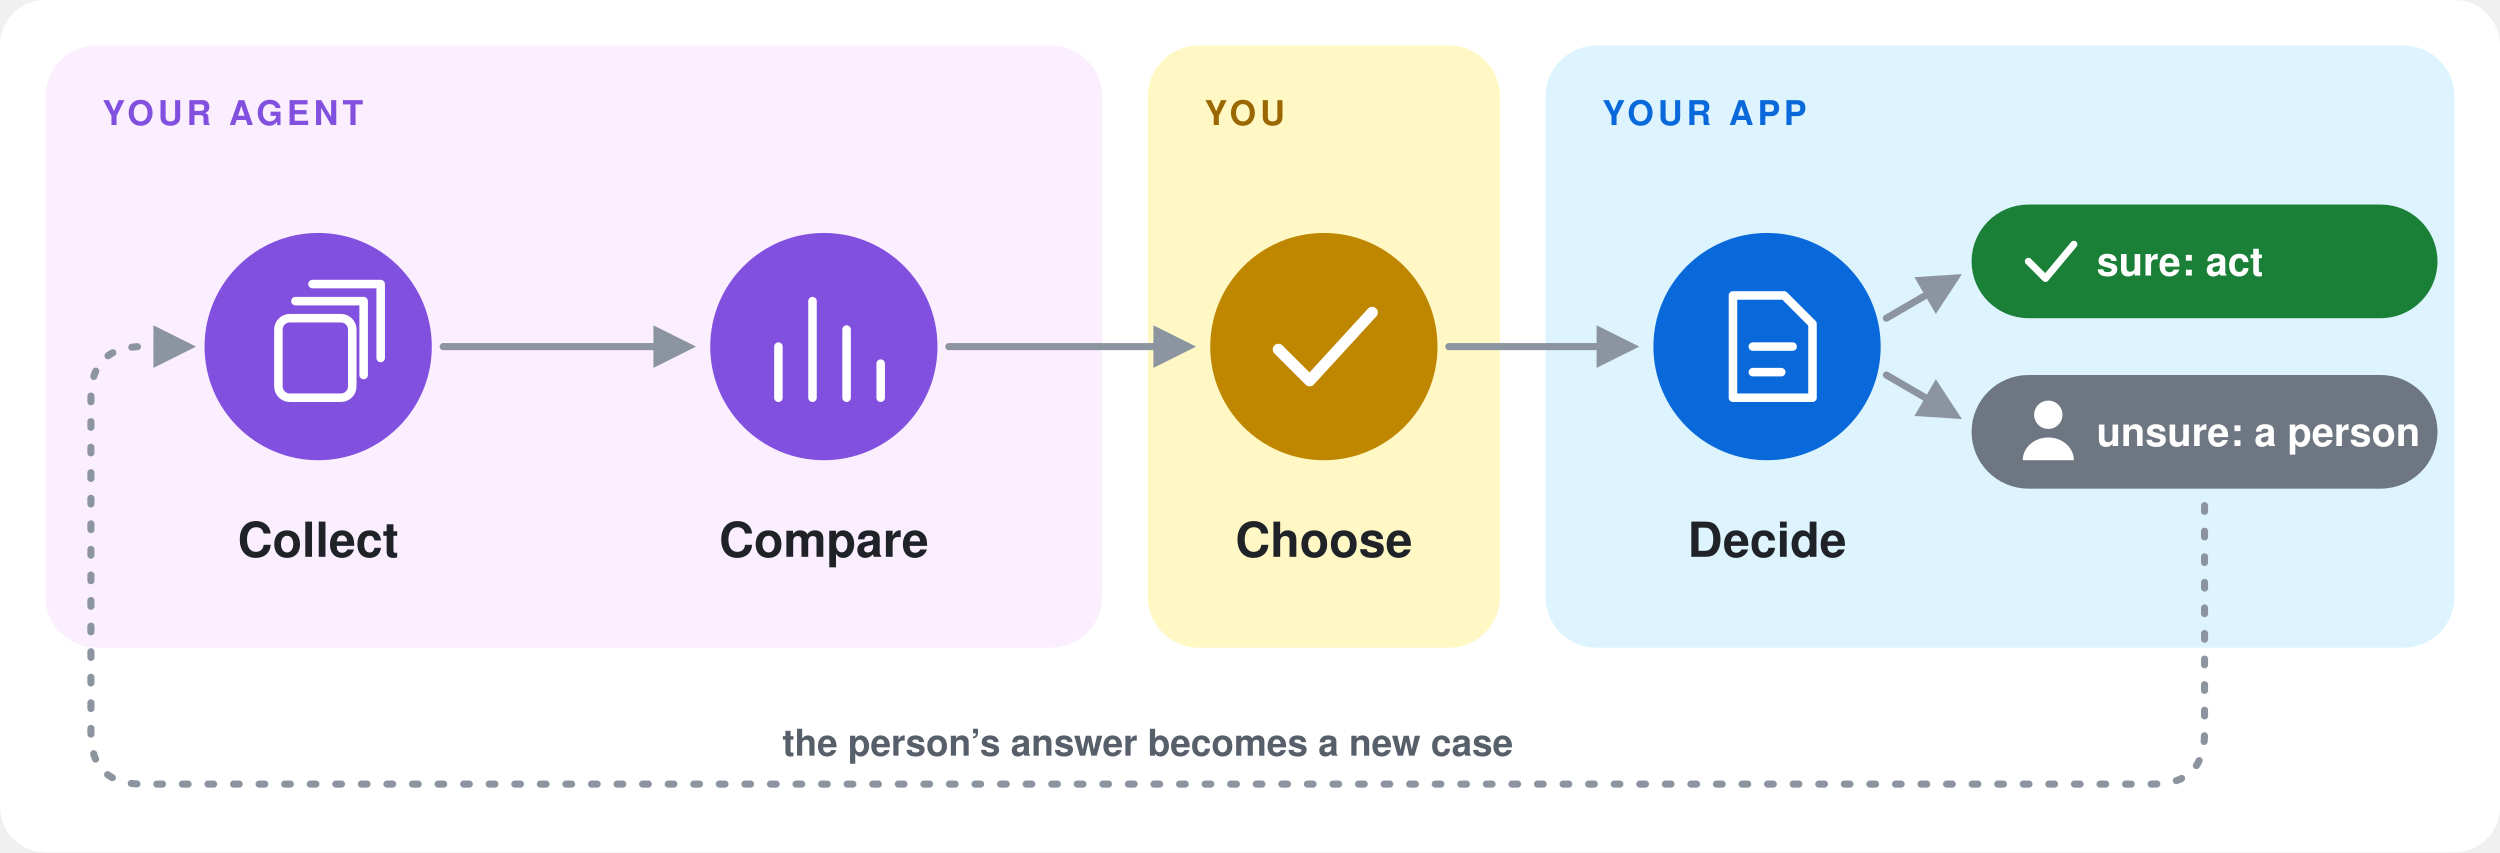
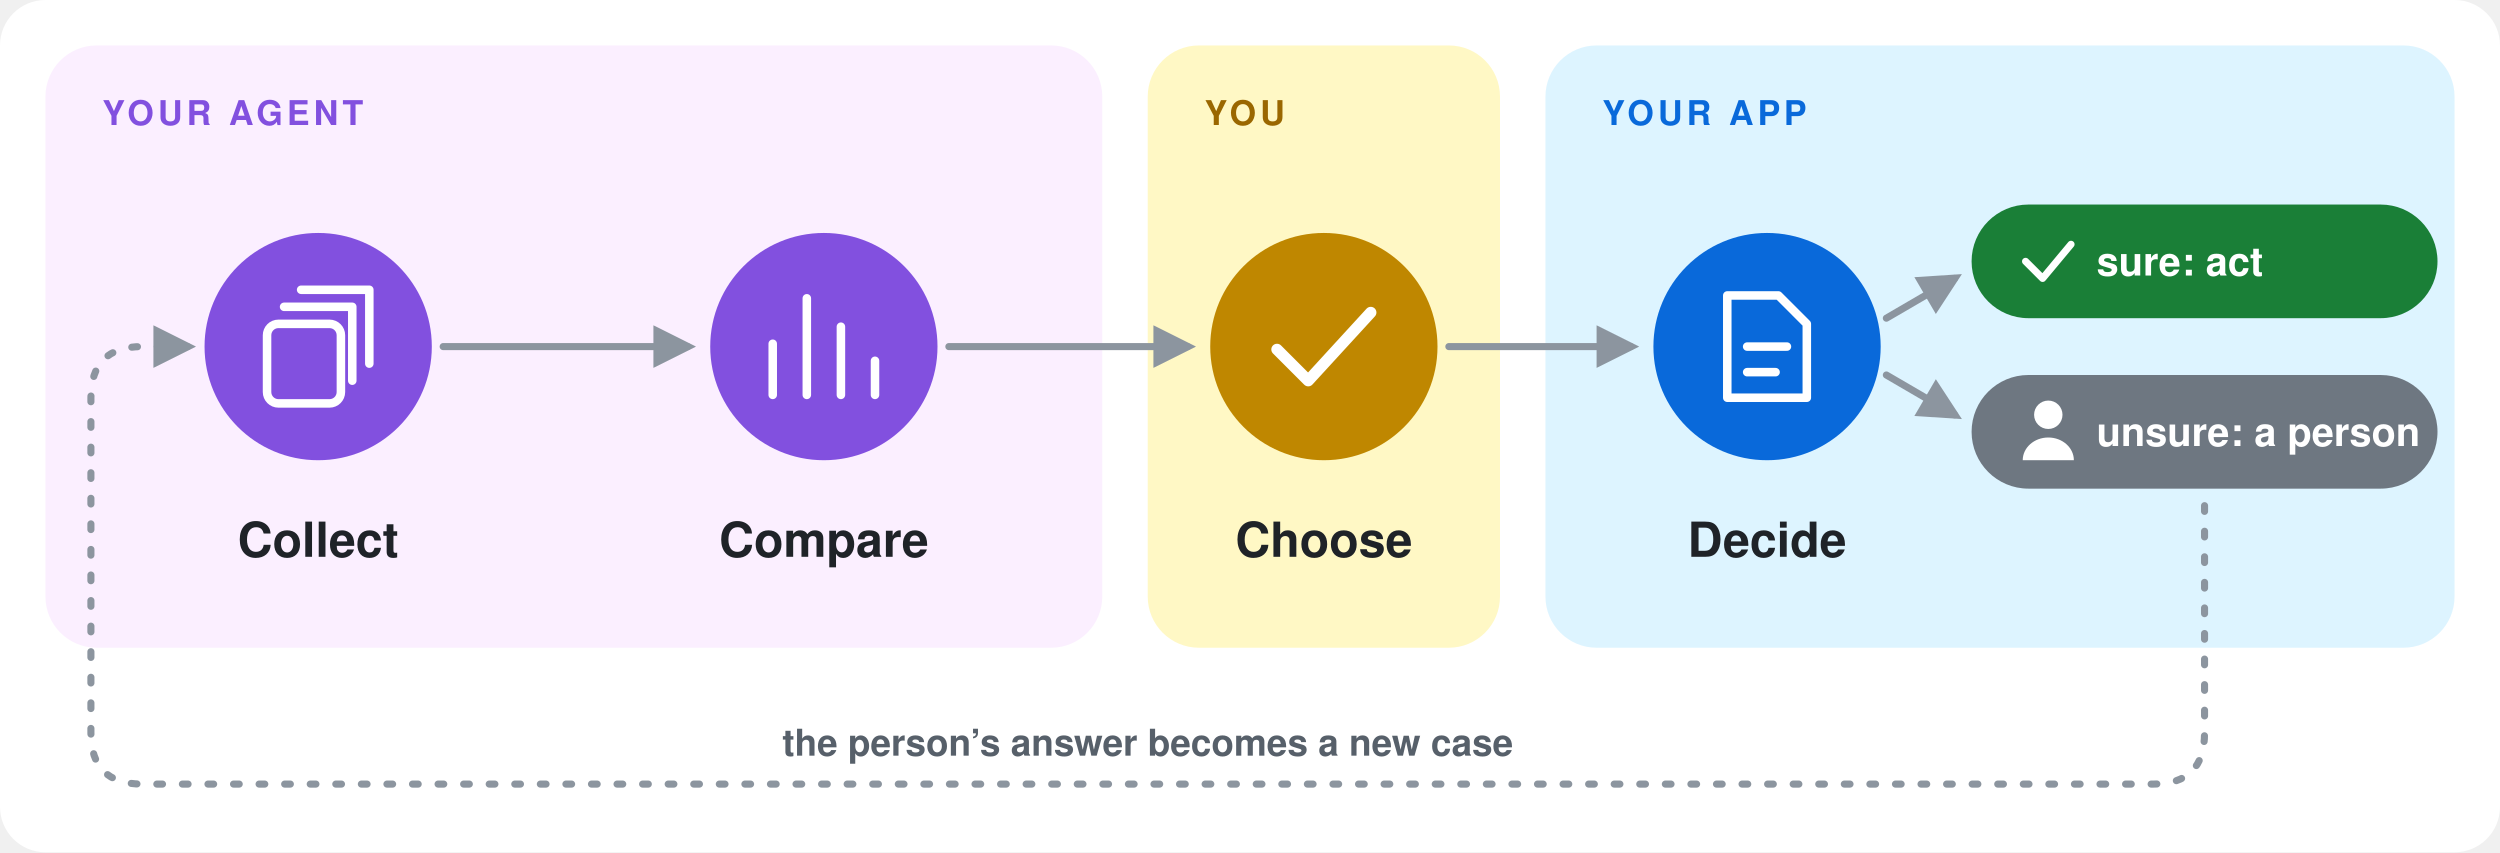
<svg xmlns="http://www.w3.org/2000/svg" viewBox="0 0 880 300" width="880" height="300" role="img" aria-labelledby="t d">
  <defs>
    <marker id="a" viewBox="0 0 10 10" refX="8" refY="5" markerWidth="6" markerHeight="6" orient="auto-start-reverse">
      <path d="M0 0L10 5L0 10z" class="ah" />
    </marker>
    <style>
      text { font-family: -apple-system, BlinkMacSystemFont, "Segoe UI", Helvetica, Arial, sans-serif; }
      .bg { fill: #ffffff; }
      .tag { font-size: 12px; font-weight: 700; letter-spacing: .12em; }
      .lbl { font-size: 17px; font-weight: 650; fill: #1f2328; text-anchor: middle; }
      .pill { font-size: 14px; font-weight: 650; fill: #ffffff; }
      .loop { font-size: 13px; font-weight: 600; fill: #57606a; text-anchor: middle; }
      .ic { fill: none; stroke: #ffffff; stroke-width: 3; stroke-linecap: round; stroke-linejoin: round; }
      .icf { fill: #ffffff; }
      .ln { fill: none; stroke: #8c959f; stroke-width: 2.5; stroke-linecap: round; marker-end: url(#a); }
      .ah { fill: #8c959f; }
      .lp { fill: none; stroke: #8c959f; stroke-width: 2.5; stroke-dasharray: 2 7; stroke-linecap: round; marker-end: url(#a); }
      .za { fill: #fbefff; } .ca { fill: #8250df; } .ta { fill: #8250df; }
      .zb { fill: #fff8c5; } .cb { fill: #bf8700; } .tb { fill: #9a6700; }
      .zc { fill: #ddf4ff; } .cc { fill: #0969da; } .tc { fill: #0969da; }
      .ok { fill: #1a7f37; } .ask { fill: #6e7781; }
      @media all {
        .bg { fill: #0d1117; }
        .lbl { fill: #e6edf3; }
        .loop { fill: #9198a1; }
        .za { fill: #271a3d; } .ta { fill: #bc8cff; }
        .zb { fill: #2e2509; } .tb { fill: #d29922; }
        .zc { fill: #0c2541; } .tc { fill: #58a6ff; }
        .ln, .lp { stroke: #6e7681; } .ah { fill: #6e7681; }
        .ask { fill: #57606a; }
      }
    </style>
  </defs>
  <rect class="bg" width="880" height="300" rx="16" />
  <rect class="za" x="16" y="16" width="372" height="212" rx="18" />
  <rect class="zb" x="404" y="16" width="124" height="212" rx="18" />
  <rect class="zc" x="544" y="16" width="320" height="212" rx="18" />
  <text class="tag ta" x="36" y="44">YOUR AGENT</text>
  <text class="tag tb" x="424" y="44">YOU</text>
  <text class="tag tc" x="564" y="44">YOUR APP</text>
  <circle class="ca" cx="112" cy="122" r="40" />
-   <rect class="ic" x="98" y="112" width="26" height="28" rx="4" />
-   <path class="ic" d="M104 106H128V132" />
-   <path class="ic" d="M110 100H134V126" />
+   <rect class="ic" x="94" y="114" width="26" height="28" rx="4" />
+   <path class="ic" d="M100 108H124V134" />
+   <path class="ic" d="M106 102H130V128" />
  <text class="lbl" x="112" y="196">Collect</text>
  <circle class="ca" cx="290" cy="122" r="40" />
-   <path class="ic" d="M274 140V122M286 140V106M298 140V116M310 140V128" />
+   <path class="ic" d="M272 139V121M284 139V105M296 139V115M308 139V127" />
  <text class="lbl" x="290" y="196">Compare</text>
  <circle class="cb" cx="466" cy="122" r="40" />
-   <path class="ic" d="M450 123L461 134L483 110" style="stroke-width:4" />
+   <path class="ic" d="M449.5 123L460.5 134L482.5 110" style="stroke-width:4" />
  <text class="lbl" x="466" y="196">Choose</text>
  <circle class="cc" cx="622" cy="122" r="40" />
-   <path class="ic" d="M610 104H628L638 114V140H610Z" />
-   <path class="ic" d="M617 122H631M617 131H627" />
+   <path class="ic" d="M608 104H626L636 114V140H608Z" />
+   <path class="ic" d="M615 122H629M615 131H625" />
  <text class="lbl" x="622" y="196">Decide</text>
  <rect class="ok" x="694" y="72" width="164" height="40" rx="20" />
-   <path class="ic" d="M714 92L720 98L730 86" style="stroke-width:2.5" />
+   <path class="ic" d="M713 92L719 98L729 86" style="stroke-width:2.5" />
  <text class="pill" x="738" y="97">sure: act</text>
  <rect class="ask" x="694" y="132" width="164" height="40" rx="20" />
  <circle class="icf" cx="721" cy="146" r="5" />
  <path class="icf" d="M712 162a9 8 0 0 1 18 0z" />
  <text class="pill" x="738" y="157">unsure: a person</text>
  <path class="ln" d="M156 122H242" />
  <path class="ln" d="M334 122H418" />
  <path class="ln" d="M510 122H574" />
  <path class="ln" d="M664 112L688 98" />
  <path class="ln" d="M664 132L688 146" />
  <path class="lp" d="M776 178V258Q776 276 758 276H50Q32 276 32 258V140Q32 122 50 122H66" />
  <text class="loop" x="404" y="266">the person’s answer becomes a new case</text>
</svg>
